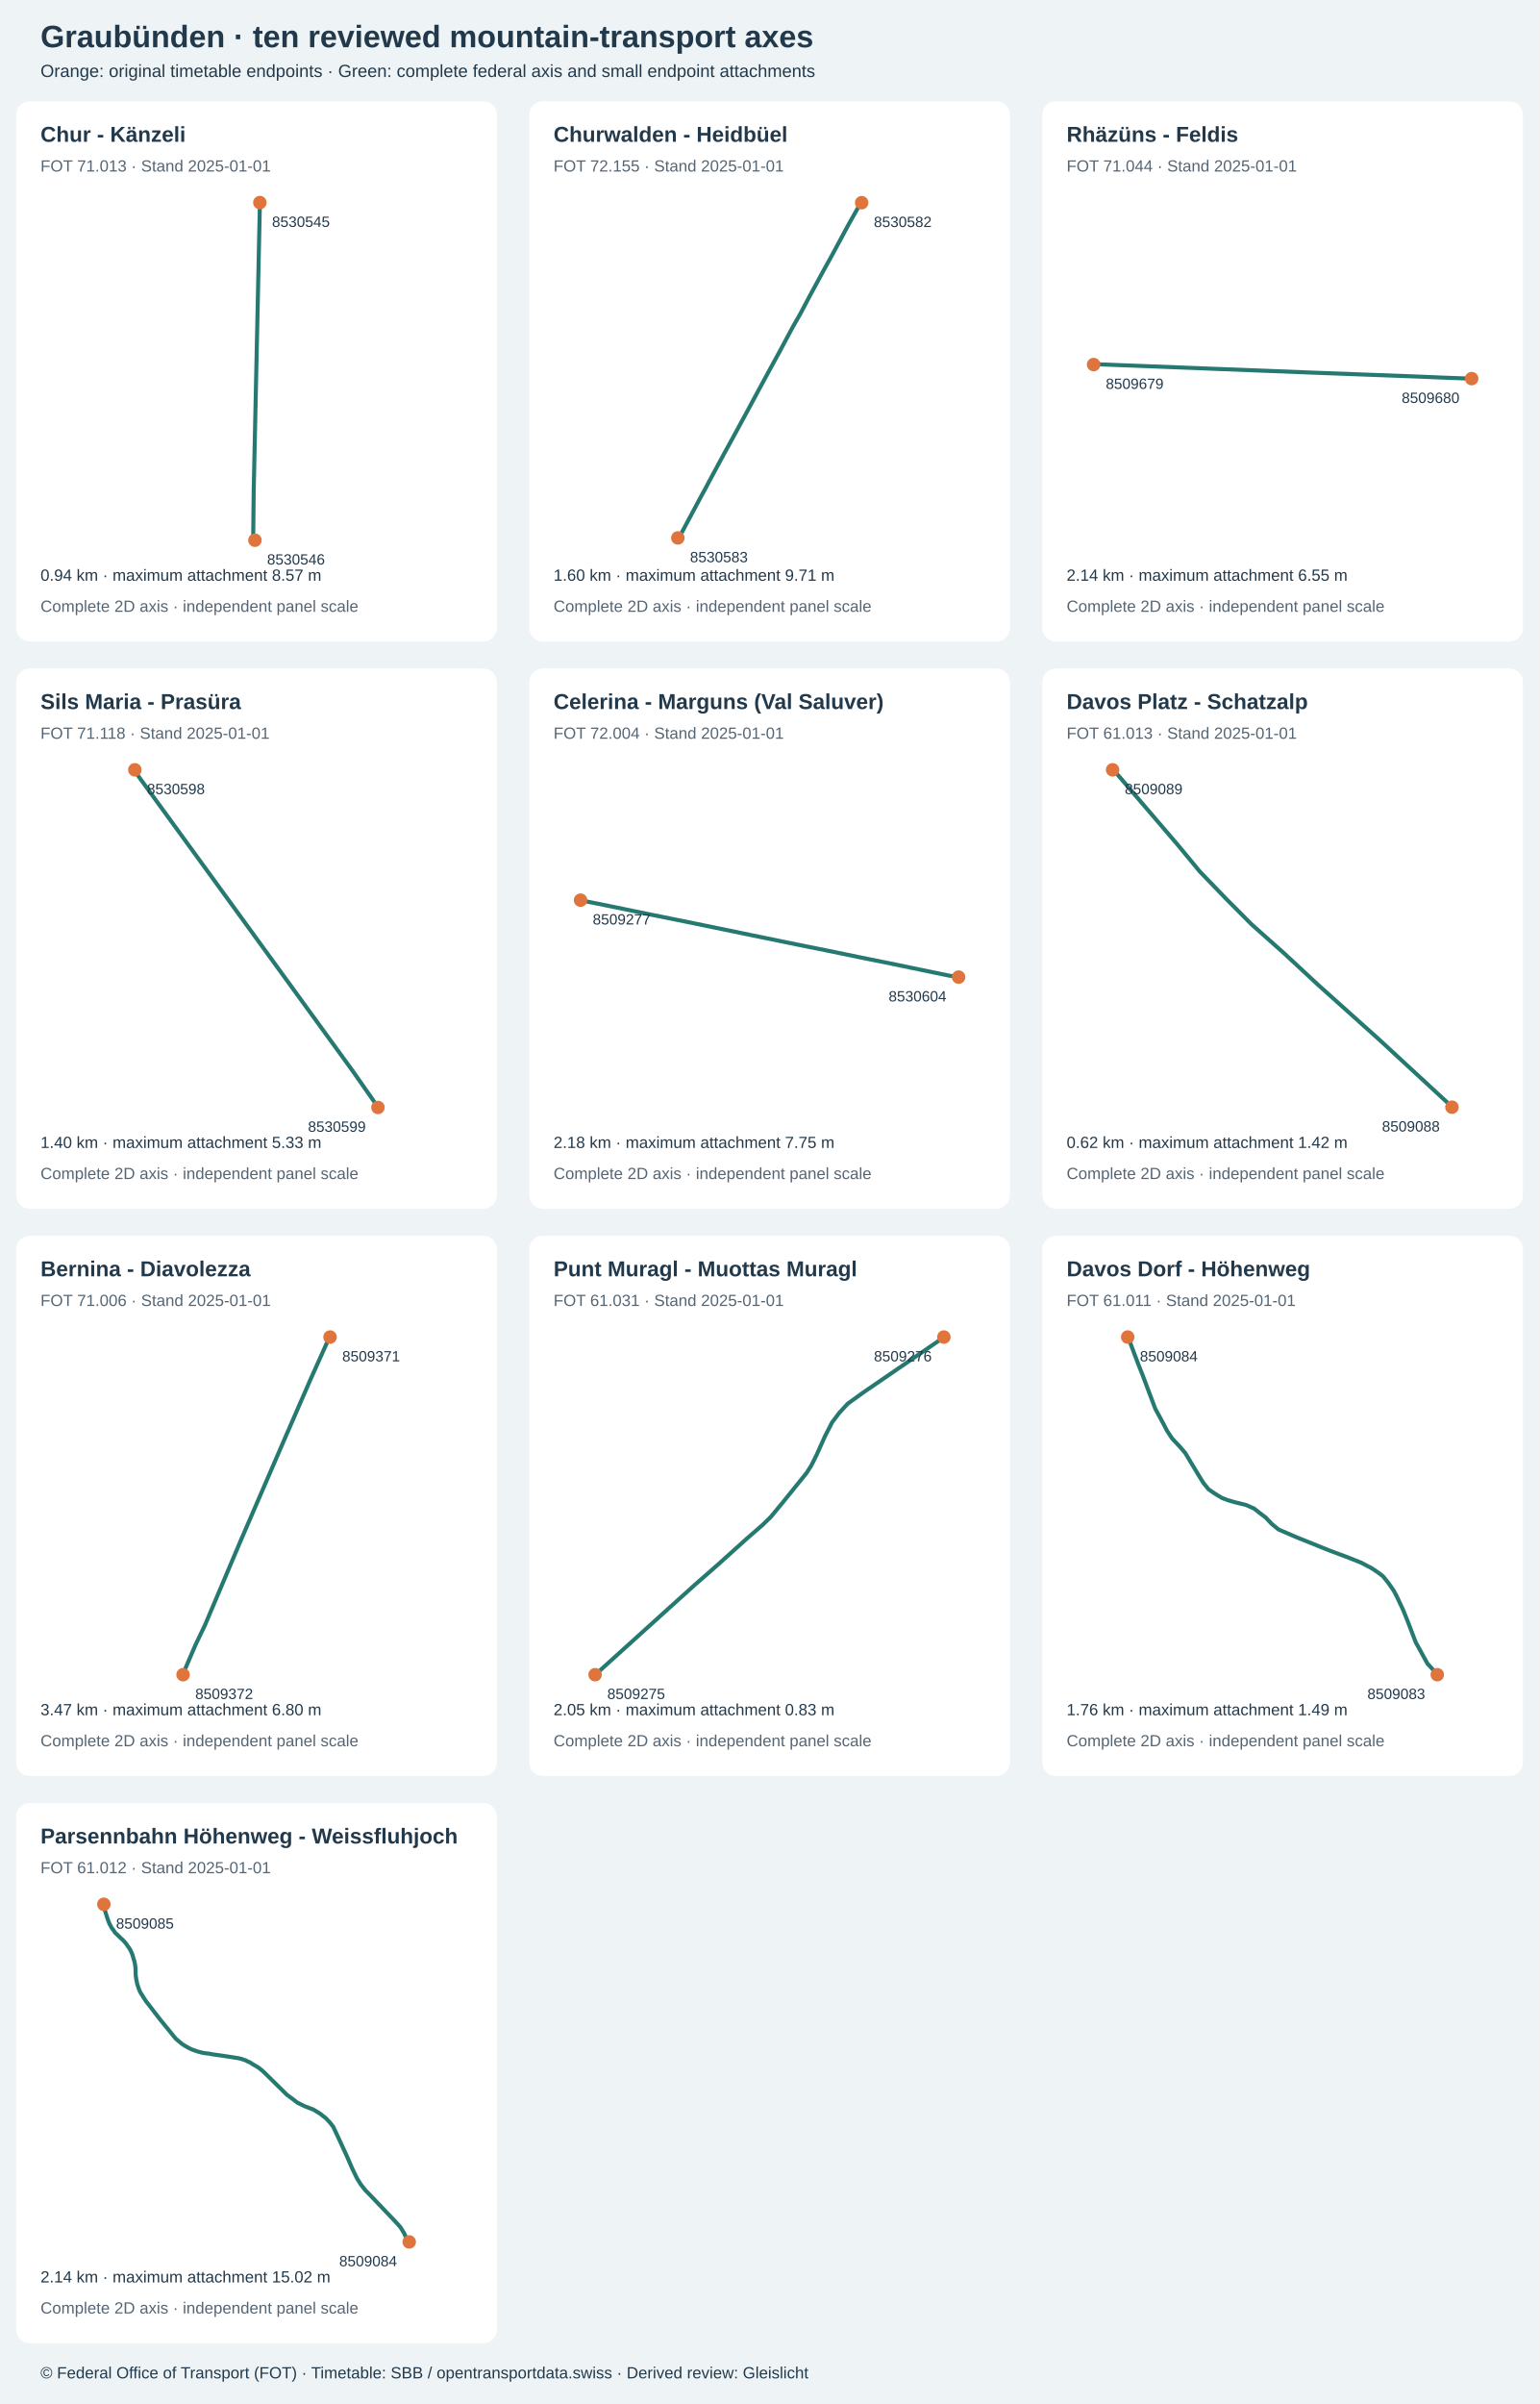
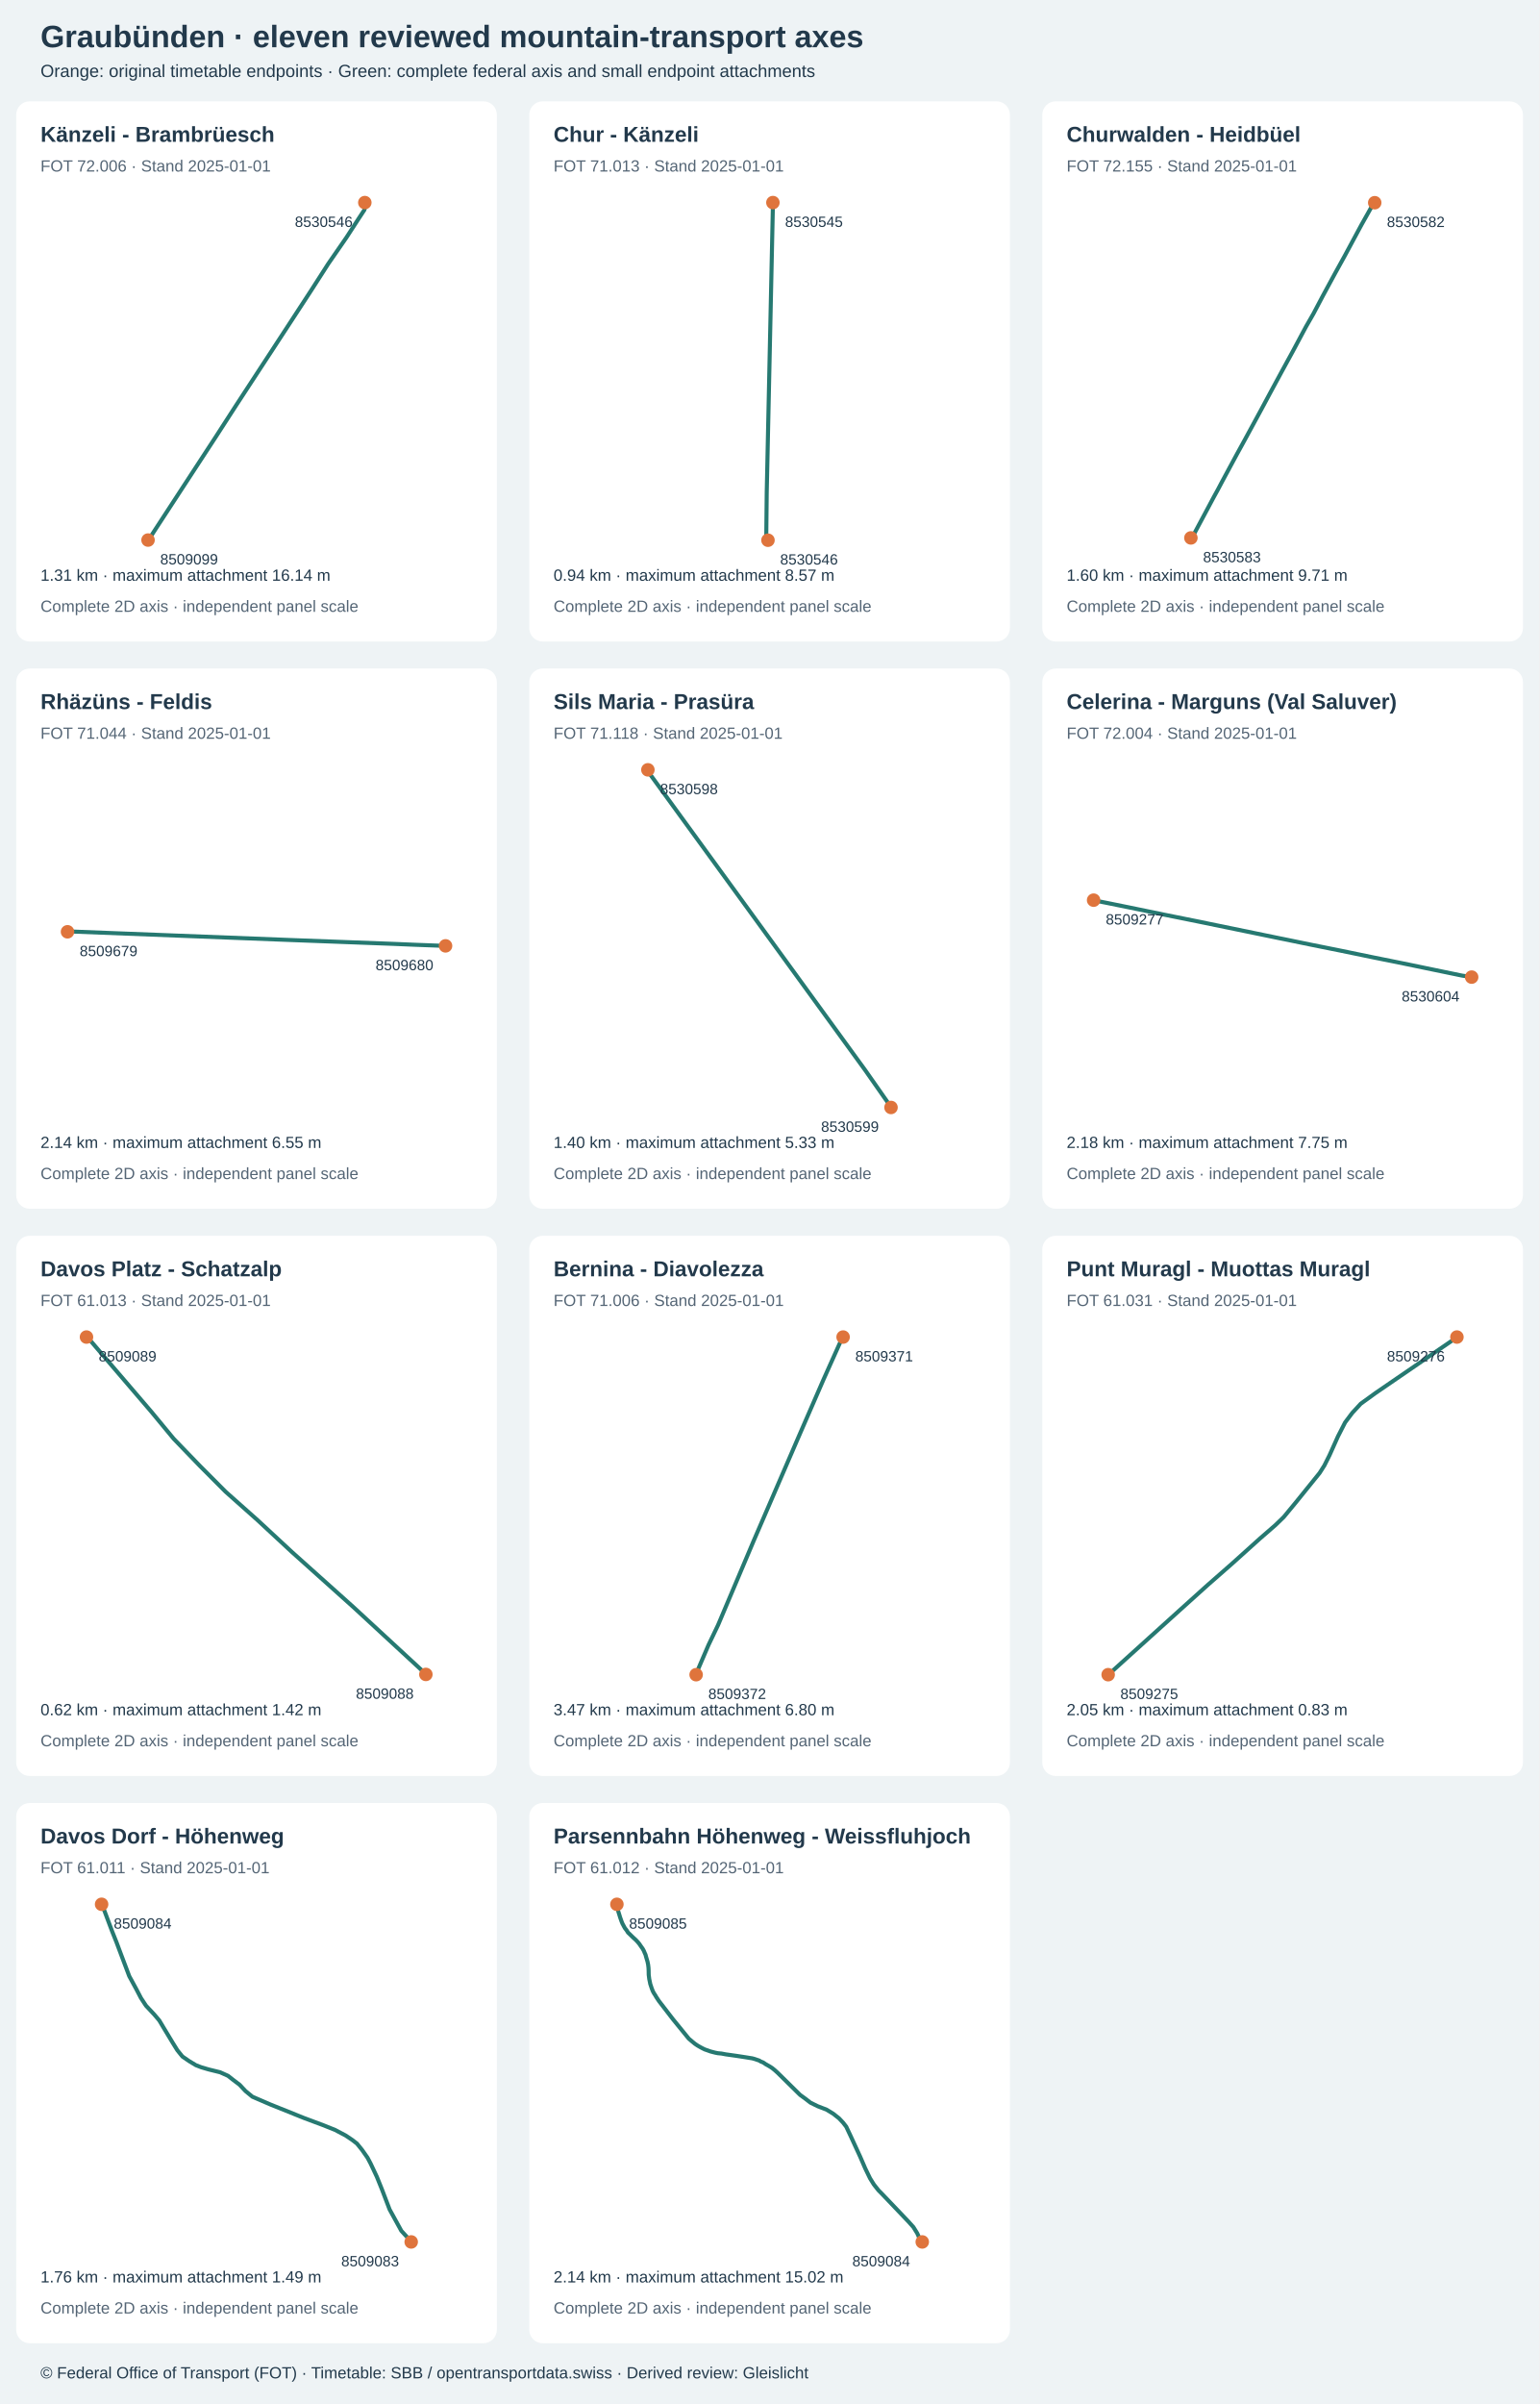
<svg xmlns="http://www.w3.org/2000/svg" width="1140" height="1780" viewBox="0 0 1140 1780">
  <rect width="1140" height="1780" fill="#eef3f5" />
  <g font-family="Arial, sans-serif" fill="#22394b">
-     <text x="30" y="35" font-size="23" font-weight="600">Graubünden · ten reviewed mountain-transport axes</text>
+     <text x="30" y="35" font-size="23" font-weight="600">Graubünden · eleven reviewed mountain-transport axes</text>
    <text x="30" y="57" font-size="13">Orange: original timetable endpoints · Green: complete federal axis and small endpoint attachments</text>
    <g transform="translate(0,75)">
+       <rect x="12" y="0" width="356" height="400" rx="10" fill="#fff" />
+       <text x="30" y="30" font-size="16" font-weight="600">Känzeli - Brambrüesch</text>
+       <text x="30" y="52" font-size="12" fill="#546575">FOT 72.006 · Stand 2025-01-01</text>
+       <polyline points="270.209,75 270.348,78.666 269.846,80.474 265.585,86.968 256.586,100.852 243.126,120.315 230.334,140.25 211.633,168.913 175.185,224.671 159.558,248.86 145.359,270.583 115.54,316.268 109.86,325 109.652,324.881" fill="none" stroke="#267971" stroke-width="3" />
+       <circle cx="270.209" cy="75" r="5" fill="#df743c" />
+       <text x="261.209" y="93" text-anchor="end" font-size="11">8530546</text>
+       <circle cx="109.652" cy="324.881" r="5" fill="#df743c" />
+       <text x="118.652" y="342.881" text-anchor="start" font-size="11">8509099</text>
+       <text x="30" y="355" font-size="12">1.31 km · maximum attachment 16.14 m</text>
+       <text x="30" y="378" font-size="12" fill="#546575">Complete 2D axis · independent panel scale</text>
+     </g>
+     <g transform="translate(380,75)">
      <rect x="12" y="0" width="356" height="400" rx="10" fill="#fff" />
      <text x="30" y="30" font-size="16" font-weight="600">Chur - Känzeli</text>
      <text x="30" y="52" font-size="12" fill="#546575">FOT 71.013 · Stand 2025-01-01</text>
      <polyline points="192.463,75 192.457,77.29 187.889,289.667 187.537,323.111 188.81,325" fill="none" stroke="#267971" stroke-width="3" />
      <circle cx="192.463" cy="75" r="5" fill="#df743c" />
      <text x="201.463" y="93" text-anchor="start" font-size="11">8530545</text>
      <circle cx="188.81" cy="325" r="5" fill="#df743c" />
      <text x="197.81" y="343" text-anchor="start" font-size="11">8530546</text>
      <text x="30" y="355" font-size="12">0.94 km · maximum attachment 8.57 m</text>
      <text x="30" y="378" font-size="12" fill="#546575">Complete 2D axis · independent panel scale</text>
    </g>
-     <g transform="translate(380,75)">
+     <g transform="translate(760,75)">
      <rect x="12" y="0" width="356" height="400" rx="10" fill="#fff" />
      <text x="30" y="30" font-size="16" font-weight="600">Churwalden - Heidbüel</text>
      <text x="30" y="52" font-size="12" fill="#546575">FOT 72.155 · Stand 2025-01-01</text>
      <polyline points="258.209,75.094 257.636,75 248.357,91.5 235.97,114.49 228.724,127.601 219.667,144.292 212.876,157.175 207.297,166.894 197.344,185.489 189.572,199.696 181.115,215.296 174.129,228.3 162.174,250.303 156.003,261.526 145.276,281.403 142.107,287.403 138.987,293.08 124.994,319.253 121.791,325 122.057,323.283" fill="none" stroke="#267971" stroke-width="3" />
      <circle cx="258.209" cy="75.094" r="5" fill="#df743c" />
      <text x="267.209" y="93.094" text-anchor="start" font-size="11">8530582</text>
      <circle cx="122.057" cy="323.283" r="5" fill="#df743c" />
      <text x="131.057" y="341.283" text-anchor="start" font-size="11">8530583</text>
      <text x="30" y="355" font-size="12">1.60 km · maximum attachment 9.71 m</text>
      <text x="30" y="378" font-size="12" fill="#546575">Complete 2D axis · independent panel scale</text>
    </g>
-     <g transform="translate(760,75)">
+     <g transform="translate(0,495)">
      <rect x="12" y="0" width="356" height="400" rx="10" fill="#fff" />
      <text x="30" y="30" font-size="16" font-weight="600">Rhäzüns - Feldis</text>
      <text x="30" y="52" font-size="12" fill="#546575">FOT 71.044 · Stand 2025-01-01</text>
      <polyline points="50,194.934 50.807,194.641 214.791,201.006 291.684,203.877 307.244,204.535 329.345,205.359 330,205.345" fill="none" stroke="#267971" stroke-width="3" />
      <circle cx="50" cy="194.934" r="5" fill="#df743c" />
      <text x="59" y="212.934" text-anchor="start" font-size="11">8509679</text>
      <circle cx="330" cy="205.345" r="5" fill="#df743c" />
      <text x="321" y="223.345" text-anchor="end" font-size="11">8509680</text>
      <text x="30" y="355" font-size="12">2.14 km · maximum attachment 6.55 m</text>
      <text x="30" y="378" font-size="12" fill="#546575">Complete 2D axis · independent panel scale</text>
    </g>
-     <g transform="translate(0,495)">
+     <g transform="translate(380,495)">
      <rect x="12" y="0" width="356" height="400" rx="10" fill="#fff" />
      <text x="30" y="30" font-size="16" font-weight="600">Sils Maria - Prasüra</text>
      <text x="30" y="52" font-size="12" fill="#546575">FOT 71.118 · Stand 2025-01-01</text>
      <polyline points="279.936,325 280.125,324.978 260.765,297.326 176.879,181.909 99.934,76.169 99.875,75" fill="none" stroke="#267971" stroke-width="3" />
      <circle cx="279.936" cy="325" r="5" fill="#df743c" />
      <text x="270.936" y="343" text-anchor="end" font-size="11">8530599</text>
      <circle cx="99.875" cy="75" r="5" fill="#df743c" />
      <text x="108.875" y="93" text-anchor="start" font-size="11">8530598</text>
      <text x="30" y="355" font-size="12">1.40 km · maximum attachment 5.33 m</text>
      <text x="30" y="378" font-size="12" fill="#546575">Complete 2D axis · independent panel scale</text>
    </g>
-     <g transform="translate(380,495)">
+     <g transform="translate(760,495)">
      <rect x="12" y="0" width="356" height="400" rx="10" fill="#fff" />
      <text x="30" y="30" font-size="16" font-weight="600">Celerina - Marguns (Val Saluver)</text>
      <text x="30" y="52" font-size="12" fill="#546575">FOT 72.004 · Stand 2025-01-01</text>
      <polyline points="330,228.487 329.521,228.358 322.869,227.365 302.687,223.192 279.511,218.403 257.243,213.906 233.284,208.962 210.884,204.461 191.352,200.444 188.226,199.822 169.475,195.96 126.633,187.154 102.019,182.194 75.845,176.793 59.044,173.389 50.968,171.827 50,171.513" fill="none" stroke="#267971" stroke-width="3" />
      <circle cx="330" cy="228.487" r="5" fill="#df743c" />
      <text x="321" y="246.487" text-anchor="end" font-size="11">8530604</text>
      <circle cx="50" cy="171.513" r="5" fill="#df743c" />
      <text x="59" y="189.513" text-anchor="start" font-size="11">8509277</text>
      <text x="30" y="355" font-size="12">2.18 km · maximum attachment 7.75 m</text>
      <text x="30" y="378" font-size="12" fill="#546575">Complete 2D axis · independent panel scale</text>
    </g>
-     <g transform="translate(760,495)">
+     <g transform="translate(0,915)">
      <rect x="12" y="0" width="356" height="400" rx="10" fill="#fff" />
      <text x="30" y="30" font-size="16" font-weight="600">Davos Platz - Schatzalp</text>
      <text x="30" y="52" font-size="12" fill="#546575">FOT 61.013 · Stand 2025-01-01</text>
      <polyline points="64.059,75 64.853,75.179 112.045,130.242 128.681,150.348 148.189,170.55 167.154,189.579 190.662,210.472 216.381,234.32 261.709,274.915 315.941,325 315.423,324.801" fill="none" stroke="#267971" stroke-width="3" />
      <circle cx="64.059" cy="75" r="5" fill="#df743c" />
      <text x="73.059" y="93" text-anchor="start" font-size="11">8509089</text>
      <circle cx="315.423" cy="324.801" r="5" fill="#df743c" />
      <text x="306.423" y="342.801" text-anchor="end" font-size="11">8509088</text>
      <text x="30" y="355" font-size="12">0.62 km · maximum attachment 1.42 m</text>
      <text x="30" y="378" font-size="12" fill="#546575">Complete 2D axis · independent panel scale</text>
    </g>
-     <g transform="translate(0,915)">
+     <g transform="translate(380,915)">
      <rect x="12" y="0" width="356" height="400" rx="10" fill="#fff" />
      <text x="30" y="30" font-size="16" font-weight="600">Bernina - Diavolezza</text>
      <text x="30" y="52" font-size="12" fill="#546575">FOT 71.006 · Stand 2025-01-01</text>
      <polyline points="244.457,75 244.023,75.074 229.983,106.35 210.908,150.218 178.26,225.774 151.848,288.225 144.785,302.957 135.543,324.469 135.602,325" fill="none" stroke="#267971" stroke-width="3" />
      <circle cx="244.457" cy="75" r="5" fill="#df743c" />
      <text x="253.457" y="93" text-anchor="start" font-size="11">8509371</text>
      <circle cx="135.602" cy="325" r="5" fill="#df743c" />
      <text x="144.602" y="343" text-anchor="start" font-size="11">8509372</text>
      <text x="30" y="355" font-size="12">3.47 km · maximum attachment 6.80 m</text>
      <text x="30" y="378" font-size="12" fill="#546575">Complete 2D axis · independent panel scale</text>
    </g>
-     <g transform="translate(380,915)">
+     <g transform="translate(760,915)">
      <rect x="12" y="0" width="356" height="400" rx="10" fill="#fff" />
      <text x="30" y="30" font-size="16" font-weight="600">Punt Muragl - Muottas Muragl</text>
      <text x="30" y="52" font-size="12" fill="#546575">FOT 61.031 · Stand 2025-01-01</text>
      <polyline points="60.775,324.99 60.91,325 113.77,277.251 134.366,258.701 152.58,242.745 173.176,224.2 184.648,214.252 190.86,208.227 199.882,197.314 217.39,175.648 220.93,170.074 224.708,162.551 230.993,148.532 236.277,138.212 241.637,131.094 247.872,124.359 258.93,116.356 319.225,75.069 319.095,75" fill="none" stroke="#267971" stroke-width="3" />
      <circle cx="60.775" cy="324.99" r="5" fill="#df743c" />
      <text x="69.775" y="342.99" text-anchor="start" font-size="11">8509275</text>
      <circle cx="319.095" cy="75" r="5" fill="#df743c" />
      <text x="310.095" y="93" text-anchor="end" font-size="11">8509276</text>
      <text x="30" y="355" font-size="12">2.05 km · maximum attachment 0.83 m</text>
      <text x="30" y="378" font-size="12" fill="#546575">Complete 2D axis · independent panel scale</text>
    </g>
-     <g transform="translate(760,915)">
+     <g transform="translate(0,1335)">
      <rect x="12" y="0" width="356" height="400" rx="10" fill="#fff" />
      <text x="30" y="30" font-size="16" font-weight="600">Davos Dorf - Höhenweg</text>
      <text x="30" y="52" font-size="12" fill="#546575">FOT 61.011 · Stand 2025-01-01</text>
      <polyline points="75.254,75 75.549,75.068 83.093,95.13 86.313,103.202 90.272,113.75 95.743,128.228 100.955,137.792 104.422,144.441 108.124,150.073 114.242,156.6 117.981,161.007 121.084,166.212 127.874,177.459 131.372,183.087 135.103,187.698 140.095,191.122 145.098,194.139 149.125,195.693 154.579,197.29 163.075,199.391 168.904,202.022 172.687,205 177.467,208.621 181.809,213.254 186.978,217.5 192.61,219.921 200.254,223.222 225.015,233.179 239.322,238.525 248.18,242.069 256.001,246.192 260.794,249.407 264.379,252.174 268.11,256.785 272.211,262.637 274.522,267.002 279.116,276.752 282.717,285.653 288.566,300.962 297.253,316.767 304.746,324.97 304.558,325" fill="none" stroke="#267971" stroke-width="3" />
      <circle cx="75.254" cy="75" r="5" fill="#df743c" />
      <text x="84.254" y="93" text-anchor="start" font-size="11">8509084</text>
      <circle cx="304.558" cy="325" r="5" fill="#df743c" />
      <text x="295.558" y="343" text-anchor="end" font-size="11">8509083</text>
      <text x="30" y="355" font-size="12">1.76 km · maximum attachment 1.49 m</text>
      <text x="30" y="378" font-size="12" fill="#546575">Complete 2D axis · independent panel scale</text>
    </g>
-     <g transform="translate(0,1335)">
+     <g transform="translate(380,1335)">
      <rect x="12" y="0" width="356" height="400" rx="10" fill="#fff" />
      <text x="30" y="30" font-size="16" font-weight="600">Parsennbahn Höhenweg - Weissfluhjoch</text>
      <text x="30" y="52" font-size="12" fill="#546575">FOT 61.012 · Stand 2025-01-01</text>
      <polyline points="76.919,75.019 77.13,75 77.815,79.854 79.329,84.734 80.401,87.766 81.02,89.285 82.75,92.506 84.19,94.382 85.14,95.912 86.595,97.288 88.692,99.353 90.956,101.42 92.404,102.964 93.527,104.331 94.799,106.203 95.916,107.737 96.861,109.433 97.481,110.952 98.104,112.304 98.552,113.984 99.156,116.003 99.608,117.518 100.042,119.698 100.308,121.872 100.414,123.876 100.48,127.211 100.883,130.389 101.32,132.403 101.606,133.912 102.673,137.111 103.444,139.135 104.228,140.657 105.34,142.359 106.13,143.715 108.037,146.608 118.429,160.089 130.124,174.444 132.554,176.519 134.661,178.25 136.452,179.471 138.248,180.525 140.21,181.584 142.01,182.473 144.148,183.205 146.119,183.931 148.262,184.495 149.745,184.875 151.727,185.268 154.378,185.514 157.516,186.11 165.127,187.175 171.907,188.214 175.71,188.829 177.032,189.037 178.516,189.415 180.161,189.965 182.298,190.696 183.44,191.398 185.245,192.12 187.036,193.341 189.813,194.924 191.769,196.15 193.716,197.71 195.818,199.608 212.596,216.119 216.661,219.077 220.231,221.852 225.632,224.517 232.201,227.05 237.094,230.032 241.476,233.499 244.372,236.586 246.771,239.661 250.05,246.595 257.064,261.81 260.79,270.424 264.386,277.867 267.237,282.453 270.596,286.722 273.337,289.474 292.818,309.902 296.514,314.014 299.364,318.601 301.385,323.165 303.081,325" fill="none" stroke="#267971" stroke-width="3" />
      <circle cx="76.919" cy="75.019" r="5" fill="#df743c" />
      <text x="85.919" y="93.019" text-anchor="start" font-size="11">8509085</text>
      <circle cx="303.081" cy="325" r="5" fill="#df743c" />
      <text x="294.081" y="343" text-anchor="end" font-size="11">8509084</text>
      <text x="30" y="355" font-size="12">2.14 km · maximum attachment 15.02 m</text>
      <text x="30" y="378" font-size="12" fill="#546575">Complete 2D axis · independent panel scale</text>
    </g>
    <text x="30" y="1761" font-size="12">© Federal Office of Transport (FOT) · Timetable: SBB / opentransportdata.swiss · Derived review: Gleislicht</text>
  </g>
</svg>
